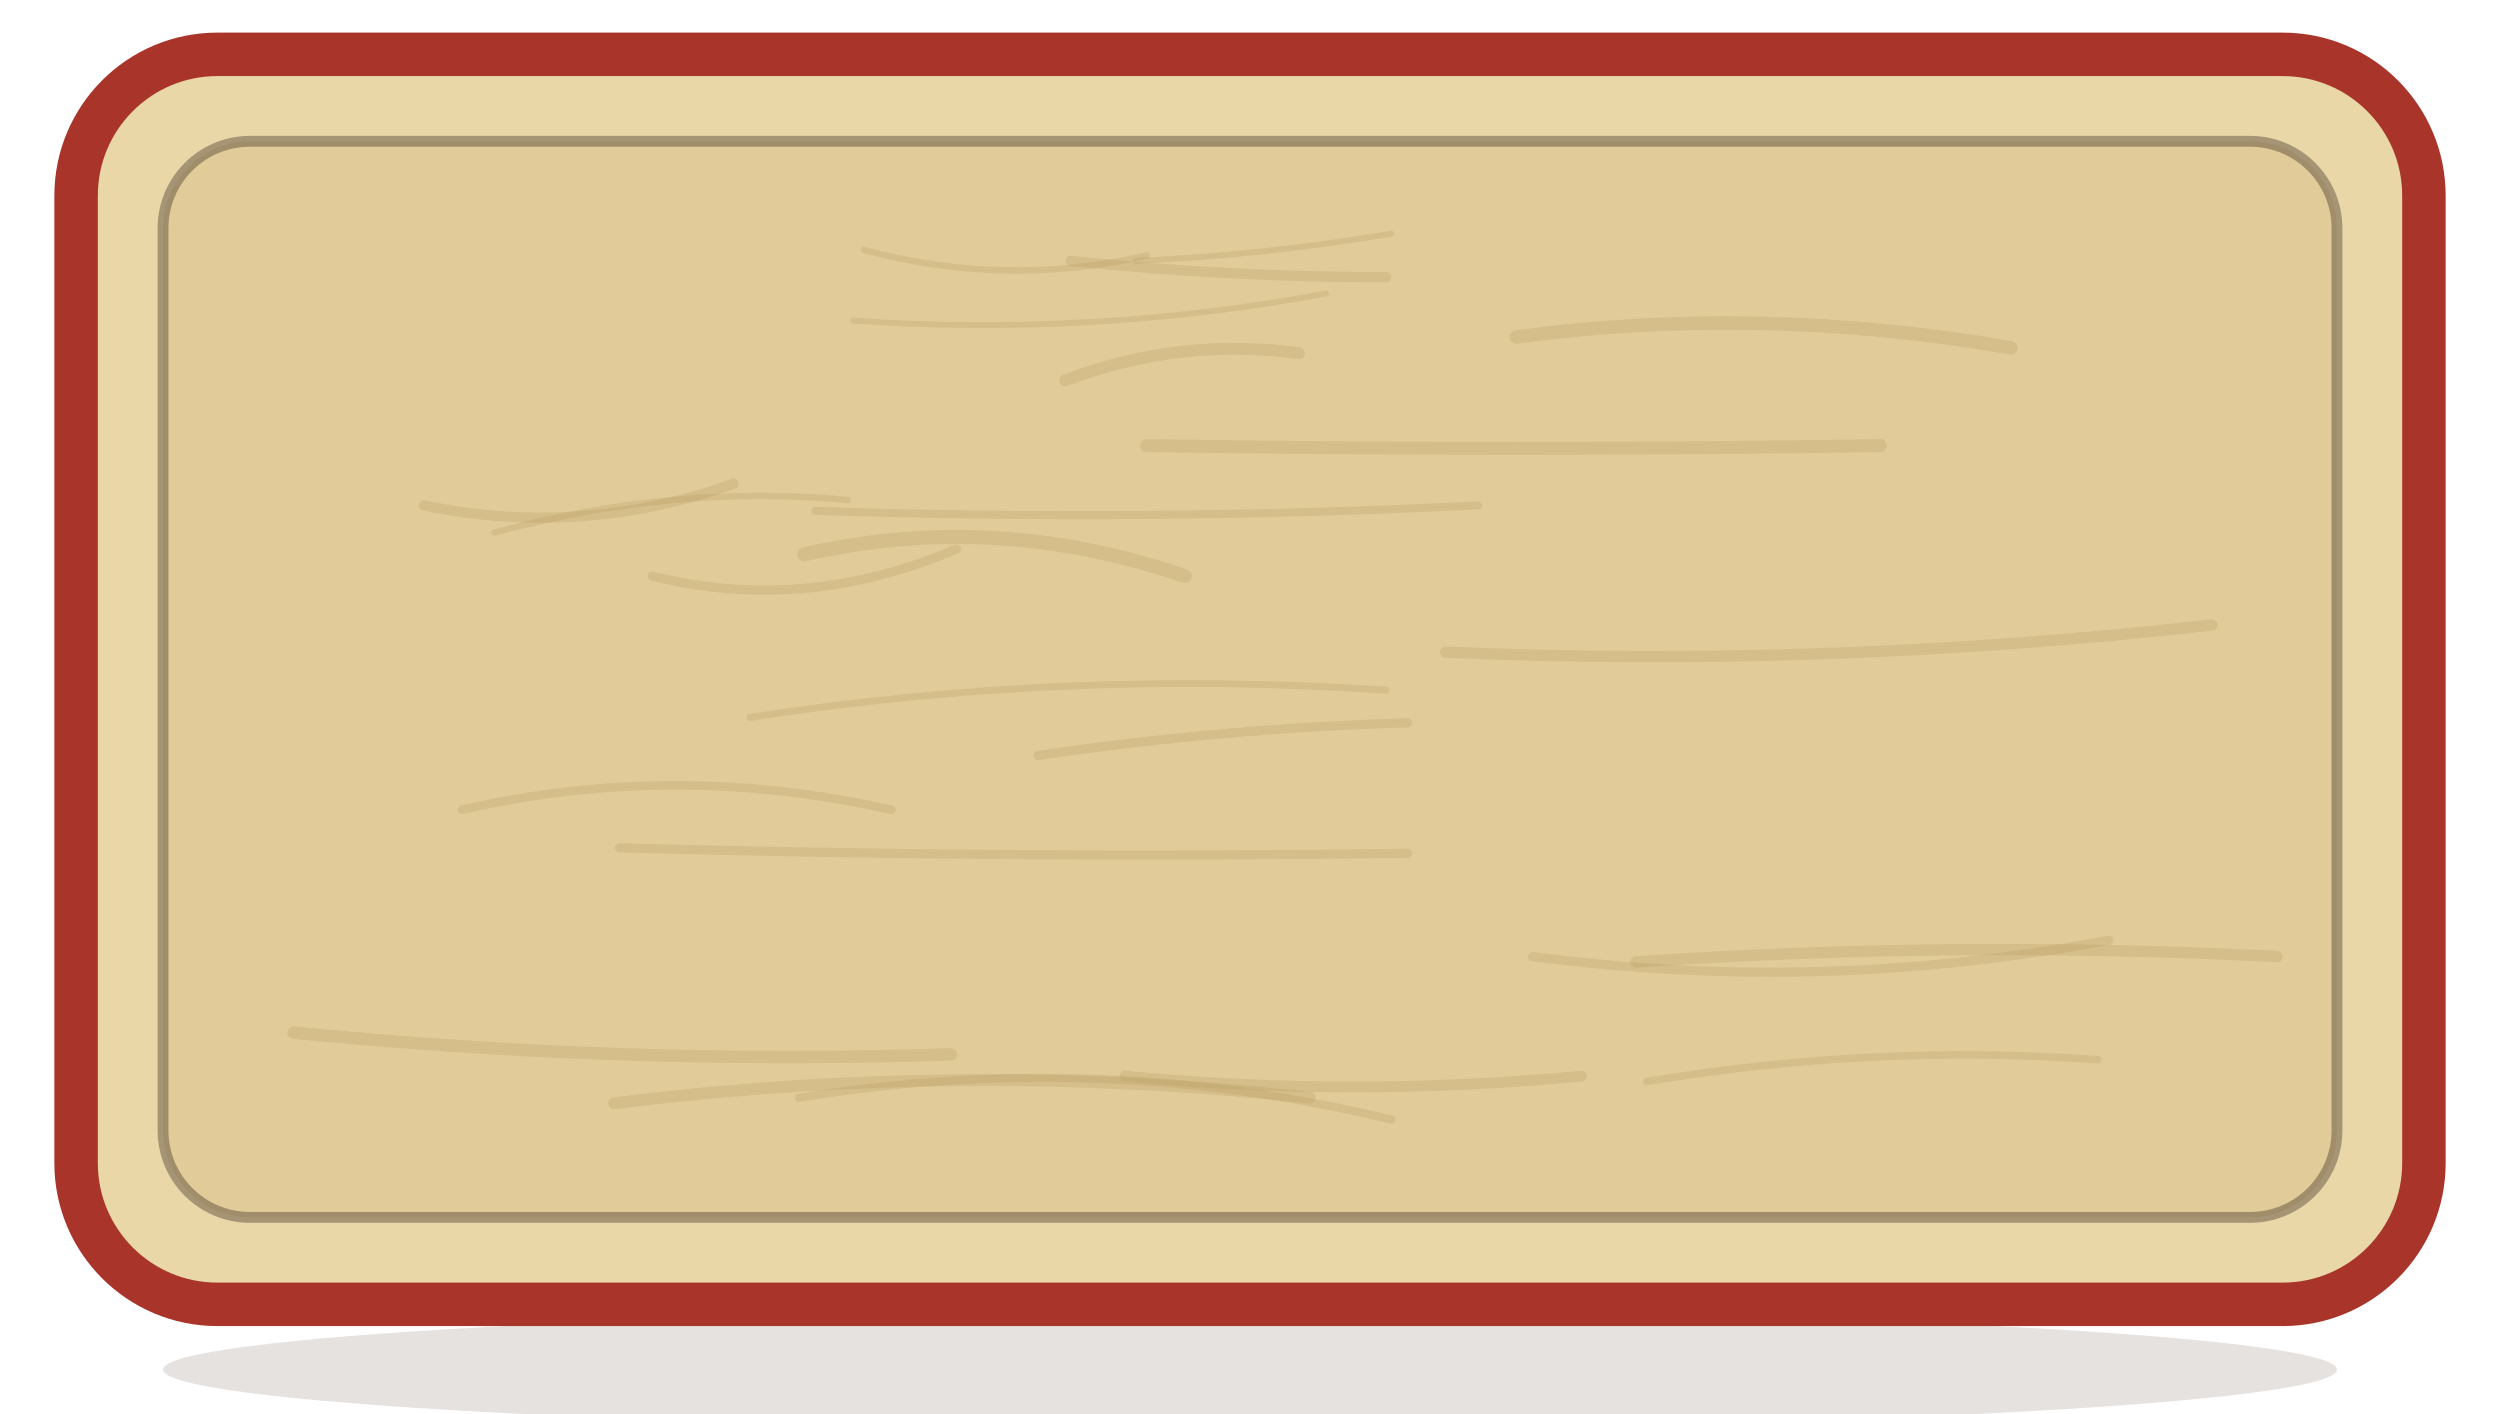
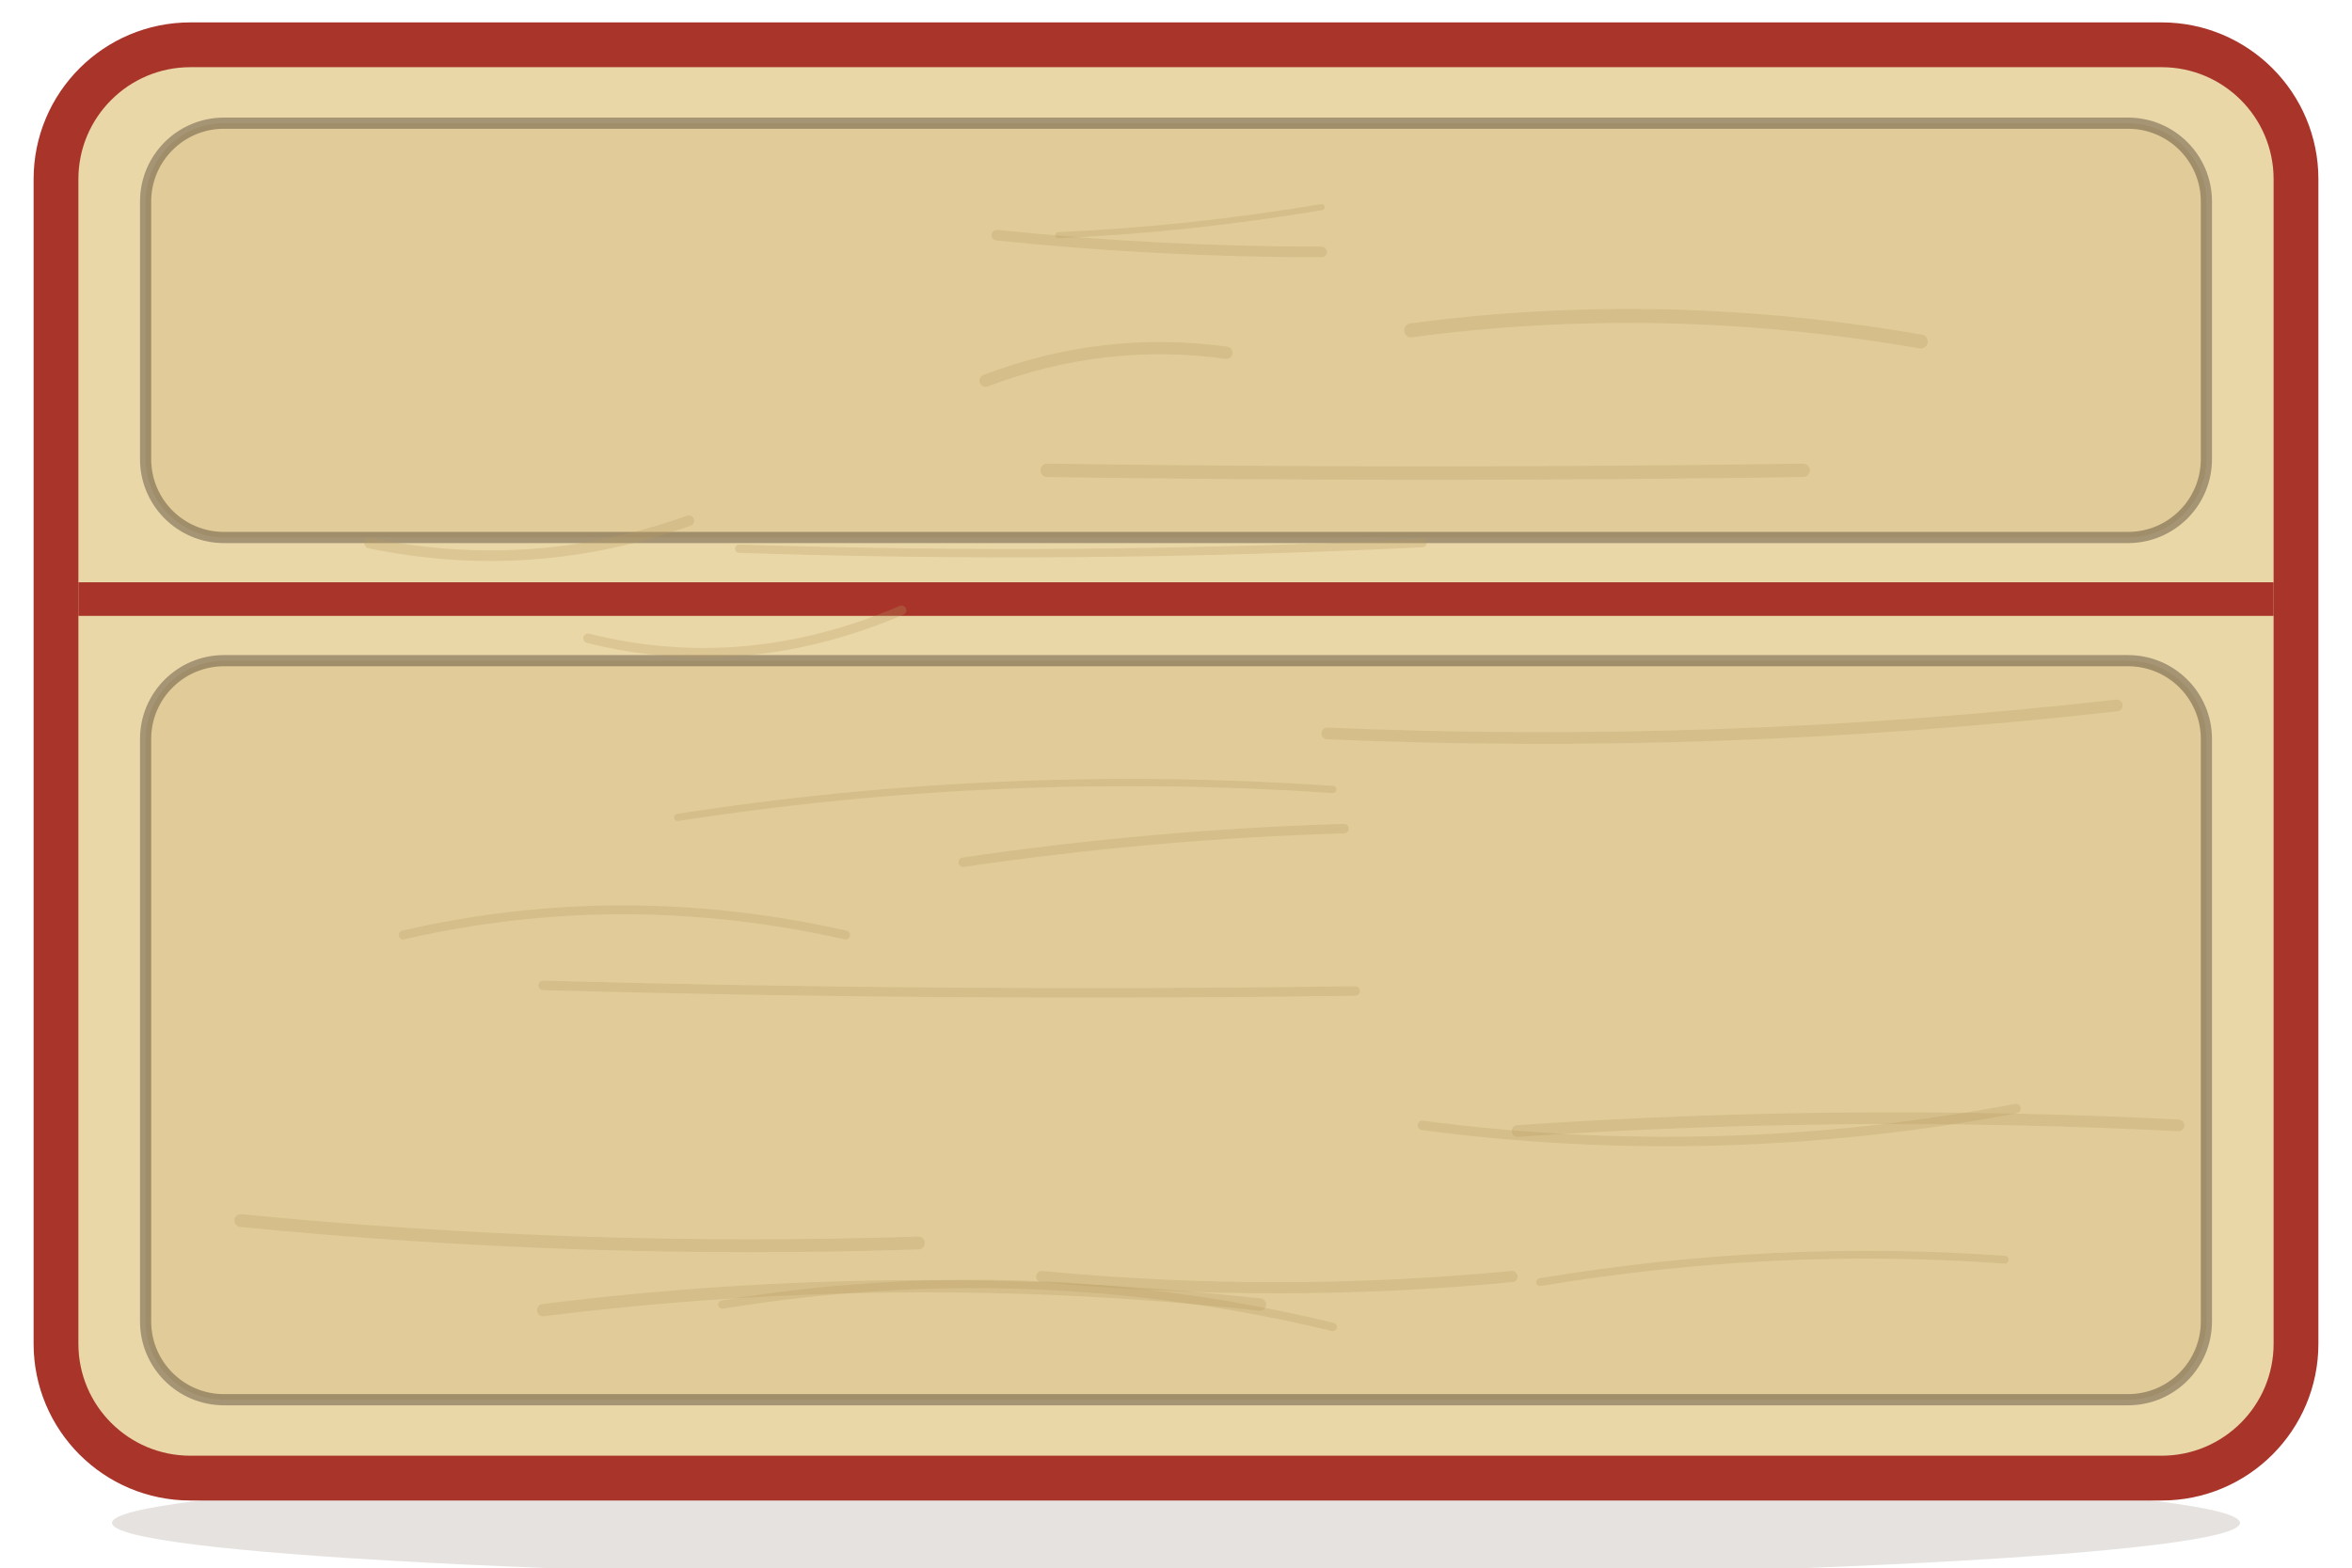
- <svg xmlns="http://www.w3.org/2000/svg" width="460" height="260" viewBox="0 0 460 260">
-   <ellipse cx="230" cy="252" rx="200" ry="11" fill="#4A3016" fill-opacity=".14" />
-   <rect x="14" y="10" width="432" height="230" rx="26" fill="#EAD7A8" stroke="#A8342A" stroke-width="8" />
-   <rect x="30" y="26" width="400" height="198" rx="16" fill="#D8BF88" fill-opacity=".45" stroke="#2A1C14" stroke-width="2" stroke-opacity=".35" />
-   <path d="M85 149q39 -9 79 0" stroke="#B89A62" stroke-width="1.6" stroke-opacity=".28" fill="none" stroke-linecap="round" />
-   <path d="M209 48q23 -1 47 -5" stroke="#B89A62" stroke-width="1.1" stroke-opacity=".28" fill="none" stroke-linecap="round" />
-   <path d="M279 62q45 -6 91 2" stroke="#B89A62" stroke-width="2.5" stroke-opacity=".28" fill="none" stroke-linecap="round" />
-   <path d="M147 202q55 -9 109 4" stroke="#B89A62" stroke-width="1.5" stroke-opacity=".28" fill="none" stroke-linecap="round" />
-   <path d="M78 93q29 6 57 -4" stroke="#B89A62" stroke-width="1.9" stroke-opacity=".28" fill="none" stroke-linecap="round" />
-   <path d="M138 132q58 -9 117 -5" stroke="#B89A62" stroke-width="1.3" stroke-opacity=".28" fill="none" stroke-linecap="round" />
-   <path d="M150 94q61 2 122 -1" stroke="#B89A62" stroke-width="1.5" stroke-opacity=".28" fill="none" stroke-linecap="round" />
-   <path d="M211 82q68 1 135 0" stroke="#B89A62" stroke-width="2.4" stroke-opacity=".28" fill="none" stroke-linecap="round" />
-   <path d="M113 203q64 -8 128 -1" stroke="#B89A62" stroke-width="2.2" stroke-opacity=".28" fill="none" stroke-linecap="round" />
-   <path d="M197 48q29 3 58 3" stroke="#B89A62" stroke-width="1.9" stroke-opacity=".28" fill="none" stroke-linecap="round" />
-   <path d="M114 156q73 2 145 1" stroke="#B89A62" stroke-width="1.7" stroke-opacity=".28" fill="none" stroke-linecap="round" />
-   <path d="M266 120q70 3 141 -5" stroke="#B89A62" stroke-width="2.1" stroke-opacity=".28" fill="none" stroke-linecap="round" />
-   <path d="M301 177q59 -4 118 -1" stroke="#B89A62" stroke-width="2.1" stroke-opacity=".28" fill="none" stroke-linecap="round" />
-   <path d="M196 70q21 -8 43 -5" stroke="#B89A62" stroke-width="2.2" stroke-opacity=".28" fill="none" stroke-linecap="round" />
-   <path d="M120 106q28 7 56 -5" stroke="#B89A62" stroke-width="1.7" stroke-opacity=".28" fill="none" stroke-linecap="round" />
-   <path d="M282 176q53 7 106 -3" stroke="#B89A62" stroke-width="1.7" stroke-opacity=".28" fill="none" stroke-linecap="round" />
-   <path d="M303 199q42 -7 83 -4" stroke="#B89A62" stroke-width="1.4" stroke-opacity=".28" fill="none" stroke-linecap="round" />
-   <path d="M191 139q34 -5 68 -6" stroke="#B89A62" stroke-width="1.7" stroke-opacity=".28" fill="none" stroke-linecap="round" />
-   <path d="M207 198q42 4 84 0" stroke="#B89A62" stroke-width="2.0" stroke-opacity=".28" fill="none" stroke-linecap="round" />
-   <path d="M54 190q61 6 121 4" stroke="#B89A62" stroke-width="2.3" stroke-opacity=".28" fill="none" stroke-linecap="round" />
-   <path d="M157 59q44 3 87 -5" stroke="#B89A62" stroke-width="1.1" stroke-opacity=".28" fill="none" stroke-linecap="round" />
-   <path d="M91 98q33 -9 65 -6" stroke="#B89A62" stroke-width="1.2" stroke-opacity=".28" fill="none" stroke-linecap="round" />
-   <path d="M159 46q26 7 52 1" stroke="#B89A62" stroke-width="1.2" stroke-opacity=".28" fill="none" stroke-linecap="round" />
-   <path d="M148 102q35 -8 70 4" stroke="#B89A62" stroke-width="2.6" stroke-opacity=".28" fill="none" stroke-linecap="round" />
+ <svg xmlns="http://www.w3.org/2000/svg" width="420" height="280" viewBox="0 0 420 280">
+   <ellipse cx="210" cy="272" rx="190" ry="10" fill="#4A3016" fill-opacity=".14" />
+   <rect x="10" y="8" width="400" height="256" rx="24" fill="#EAD7A8" stroke="#A8342A" stroke-width="8" />
+   <rect x="26" y="22" width="368" height="74" rx="14" fill="#D8BF88" fill-opacity=".45" stroke="#2A1C14" stroke-width="2" stroke-opacity=".35" />
+   <rect x="26" y="118" width="368" height="132" rx="14" fill="#D8BF88" fill-opacity=".45" stroke="#2A1C14" stroke-width="2" stroke-opacity=".35" />
+   <path d="M14 107H406" stroke="#A8342A" stroke-width="6" />
+   <path d="M72 167q39 -9 79 0" stroke="#B89A62" stroke-width="1.6" stroke-opacity=".28" fill="none" stroke-linecap="round" />
+   <path d="M189 42q23 -1 47 -5" stroke="#B89A62" stroke-width="1.1" stroke-opacity=".28" fill="none" stroke-linecap="round" />
+   <path d="M252 59q45 -6 91 2" stroke="#B89A62" stroke-width="2.5" stroke-opacity=".28" fill="none" stroke-linecap="round" />
+   <path d="M129 233q55 -9 109 4" stroke="#B89A62" stroke-width="1.5" stroke-opacity=".28" fill="none" stroke-linecap="round" />
+   <path d="M66 97q29 6 57 -4" stroke="#B89A62" stroke-width="1.9" stroke-opacity=".28" fill="none" stroke-linecap="round" />
+   <path d="M121 146q58 -9 117 -5" stroke="#B89A62" stroke-width="1.3" stroke-opacity=".28" fill="none" stroke-linecap="round" />
+   <path d="M132 98q61 2 122 -1" stroke="#B89A62" stroke-width="1.5" stroke-opacity=".28" fill="none" stroke-linecap="round" />
+   <path d="M187 84q68 1 135 0" stroke="#B89A62" stroke-width="2.4" stroke-opacity=".28" fill="none" stroke-linecap="round" />
+   <path d="M97 234q64 -8 128 -1" stroke="#B89A62" stroke-width="2.2" stroke-opacity=".28" fill="none" stroke-linecap="round" />
+   <path d="M178 42q29 3 58 3" stroke="#B89A62" stroke-width="1.9" stroke-opacity=".28" fill="none" stroke-linecap="round" />
+   <path d="M97 176q73 2 145 1" stroke="#B89A62" stroke-width="1.7" stroke-opacity=".28" fill="none" stroke-linecap="round" />
+   <path d="M237 131q70 3 141 -5" stroke="#B89A62" stroke-width="2.1" stroke-opacity=".28" fill="none" stroke-linecap="round" />
+   <path d="M271 202q59 -4 118 -1" stroke="#B89A62" stroke-width="2.1" stroke-opacity=".28" fill="none" stroke-linecap="round" />
+   <path d="M176 68q21 -8 43 -5" stroke="#B89A62" stroke-width="2.2" stroke-opacity=".28" fill="none" stroke-linecap="round" />
+   <path d="M105 114q28 7 56 -5" stroke="#B89A62" stroke-width="1.7" stroke-opacity=".28" fill="none" stroke-linecap="round" />
+   <path d="M254 201q53 7 106 -3" stroke="#B89A62" stroke-width="1.7" stroke-opacity=".28" fill="none" stroke-linecap="round" />
+   <path d="M275 229q42 -7 83 -4" stroke="#B89A62" stroke-width="1.4" stroke-opacity=".28" fill="none" stroke-linecap="round" />
+   <path d="M172 154q34 -5 68 -6" stroke="#B89A62" stroke-width="1.7" stroke-opacity=".28" fill="none" stroke-linecap="round" />
+   <path d="M186 228q42 4 84 0" stroke="#B89A62" stroke-width="2.0" stroke-opacity=".28" fill="none" stroke-linecap="round" />
+   <path d="M43 218q61 6 121 4" stroke="#B89A62" stroke-width="2.3" stroke-opacity=".28" fill="none" stroke-linecap="round" />
</svg>
